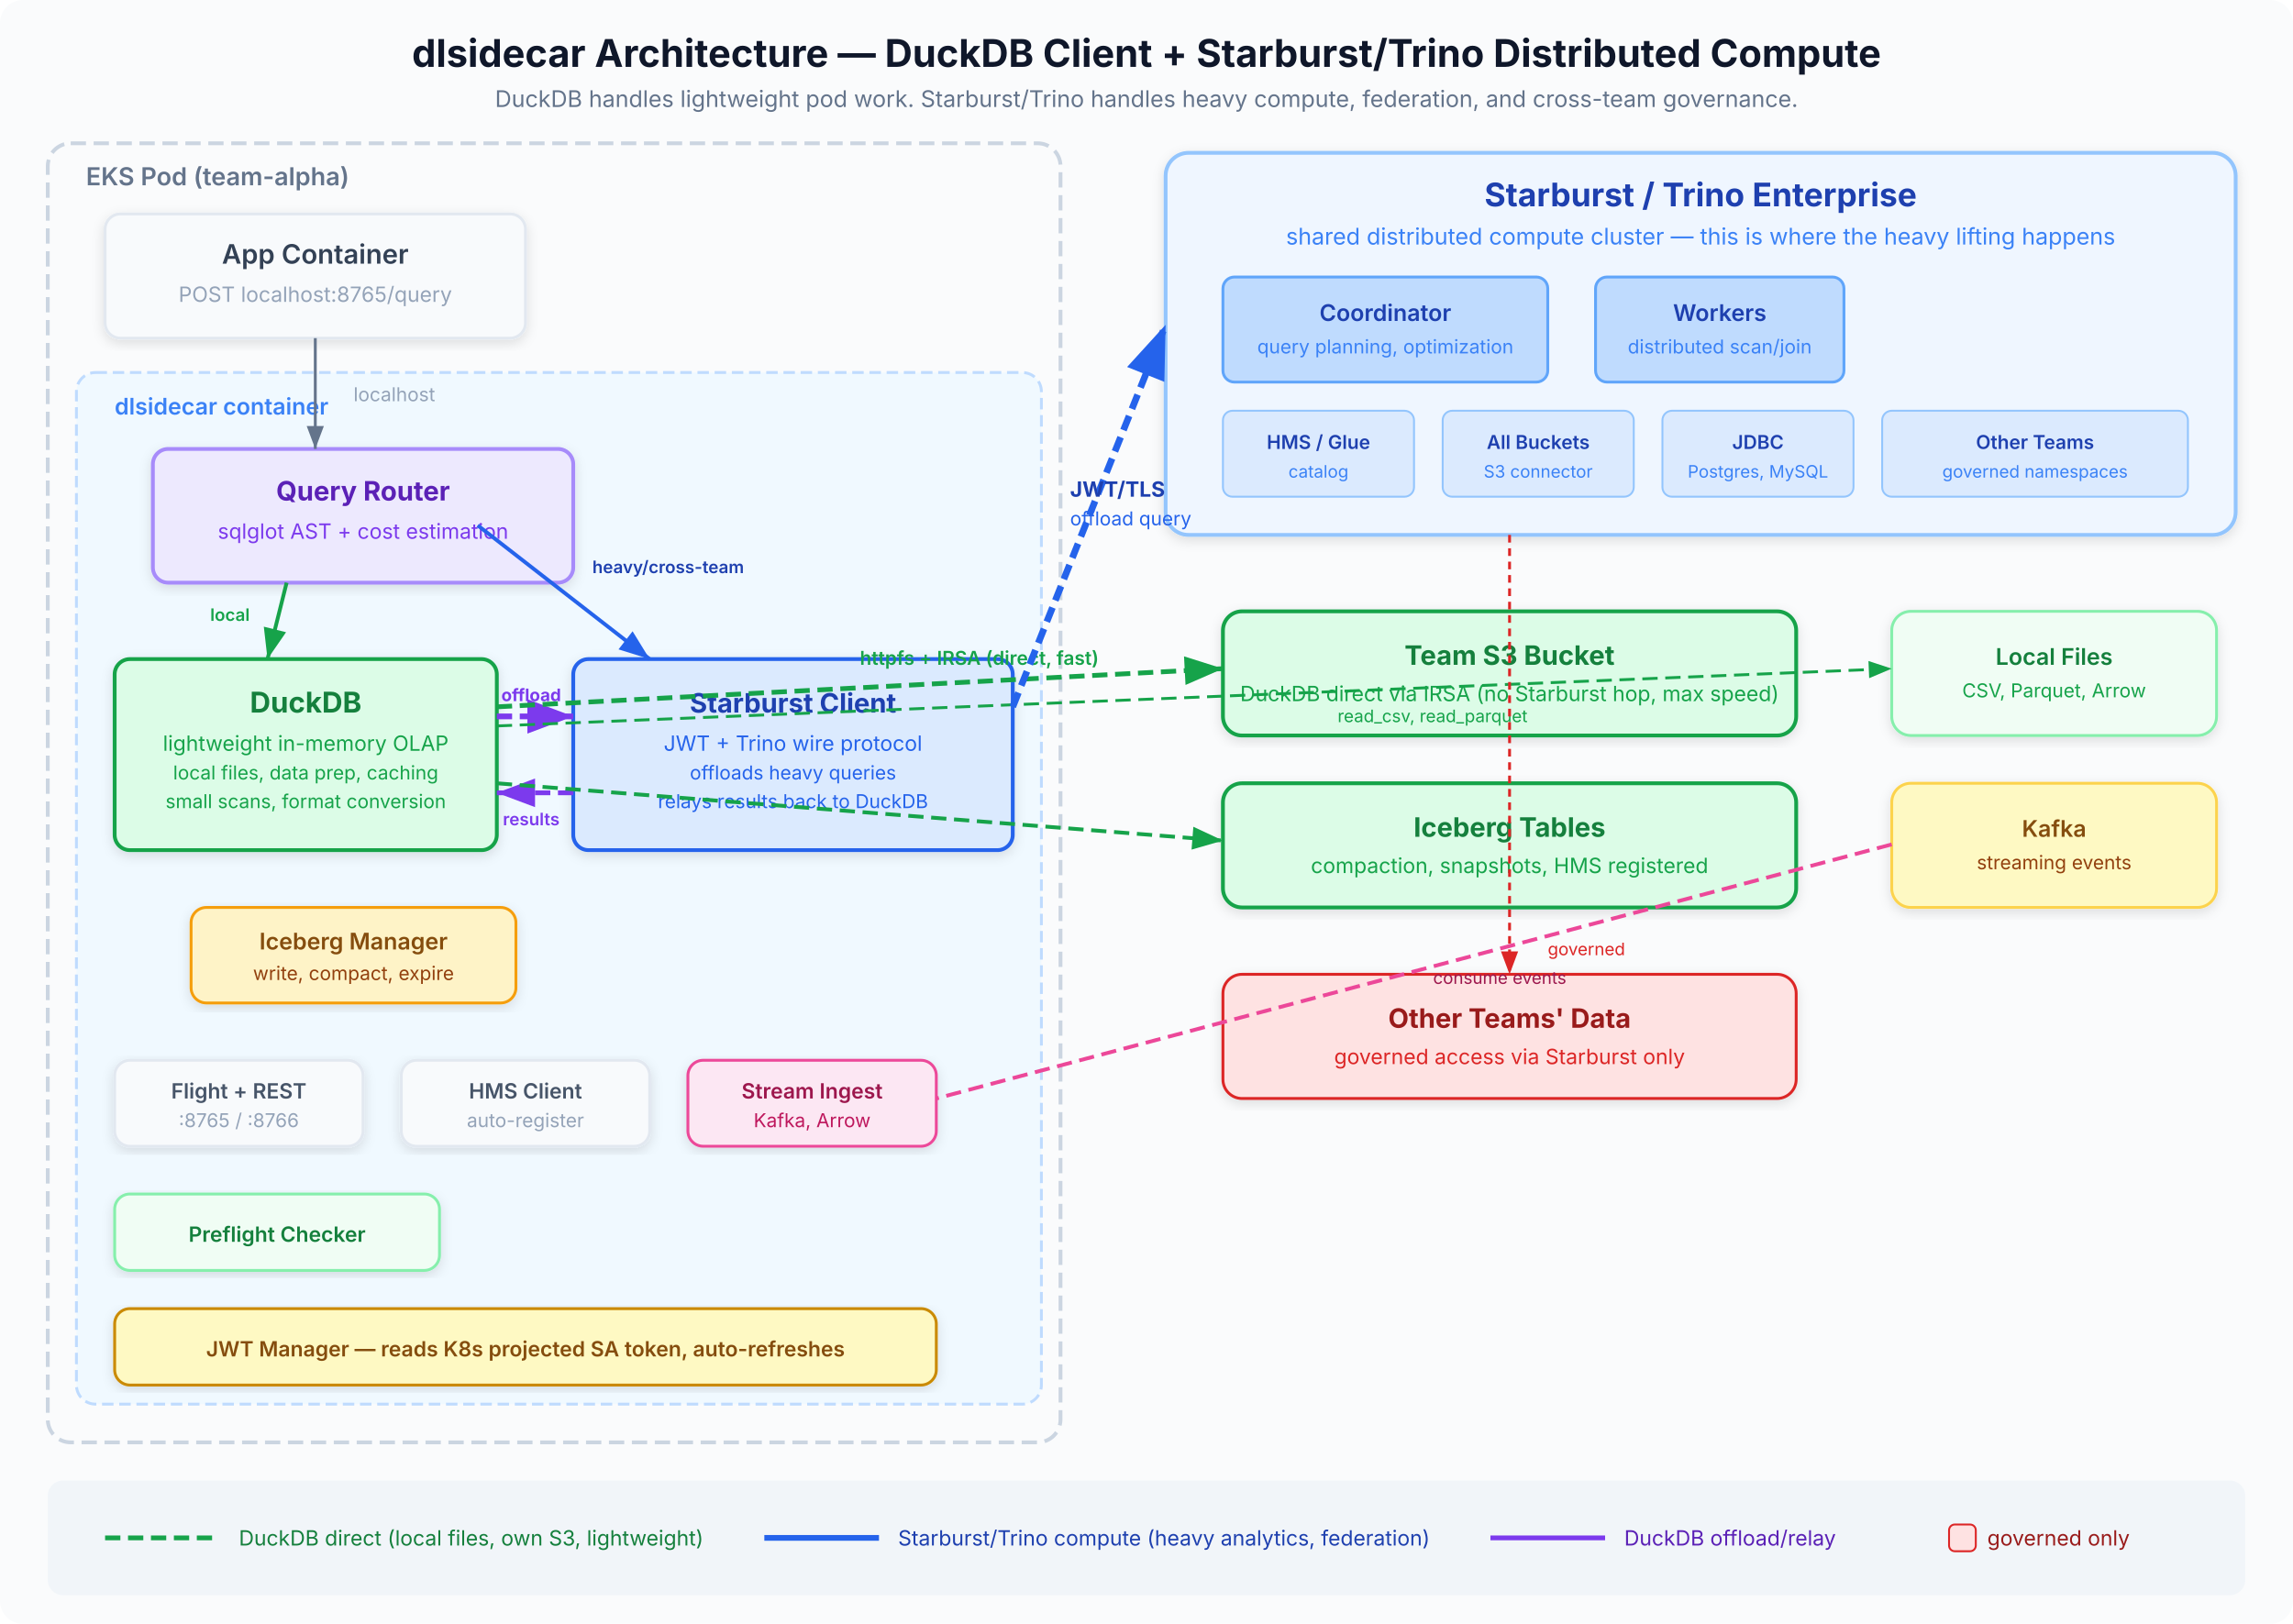
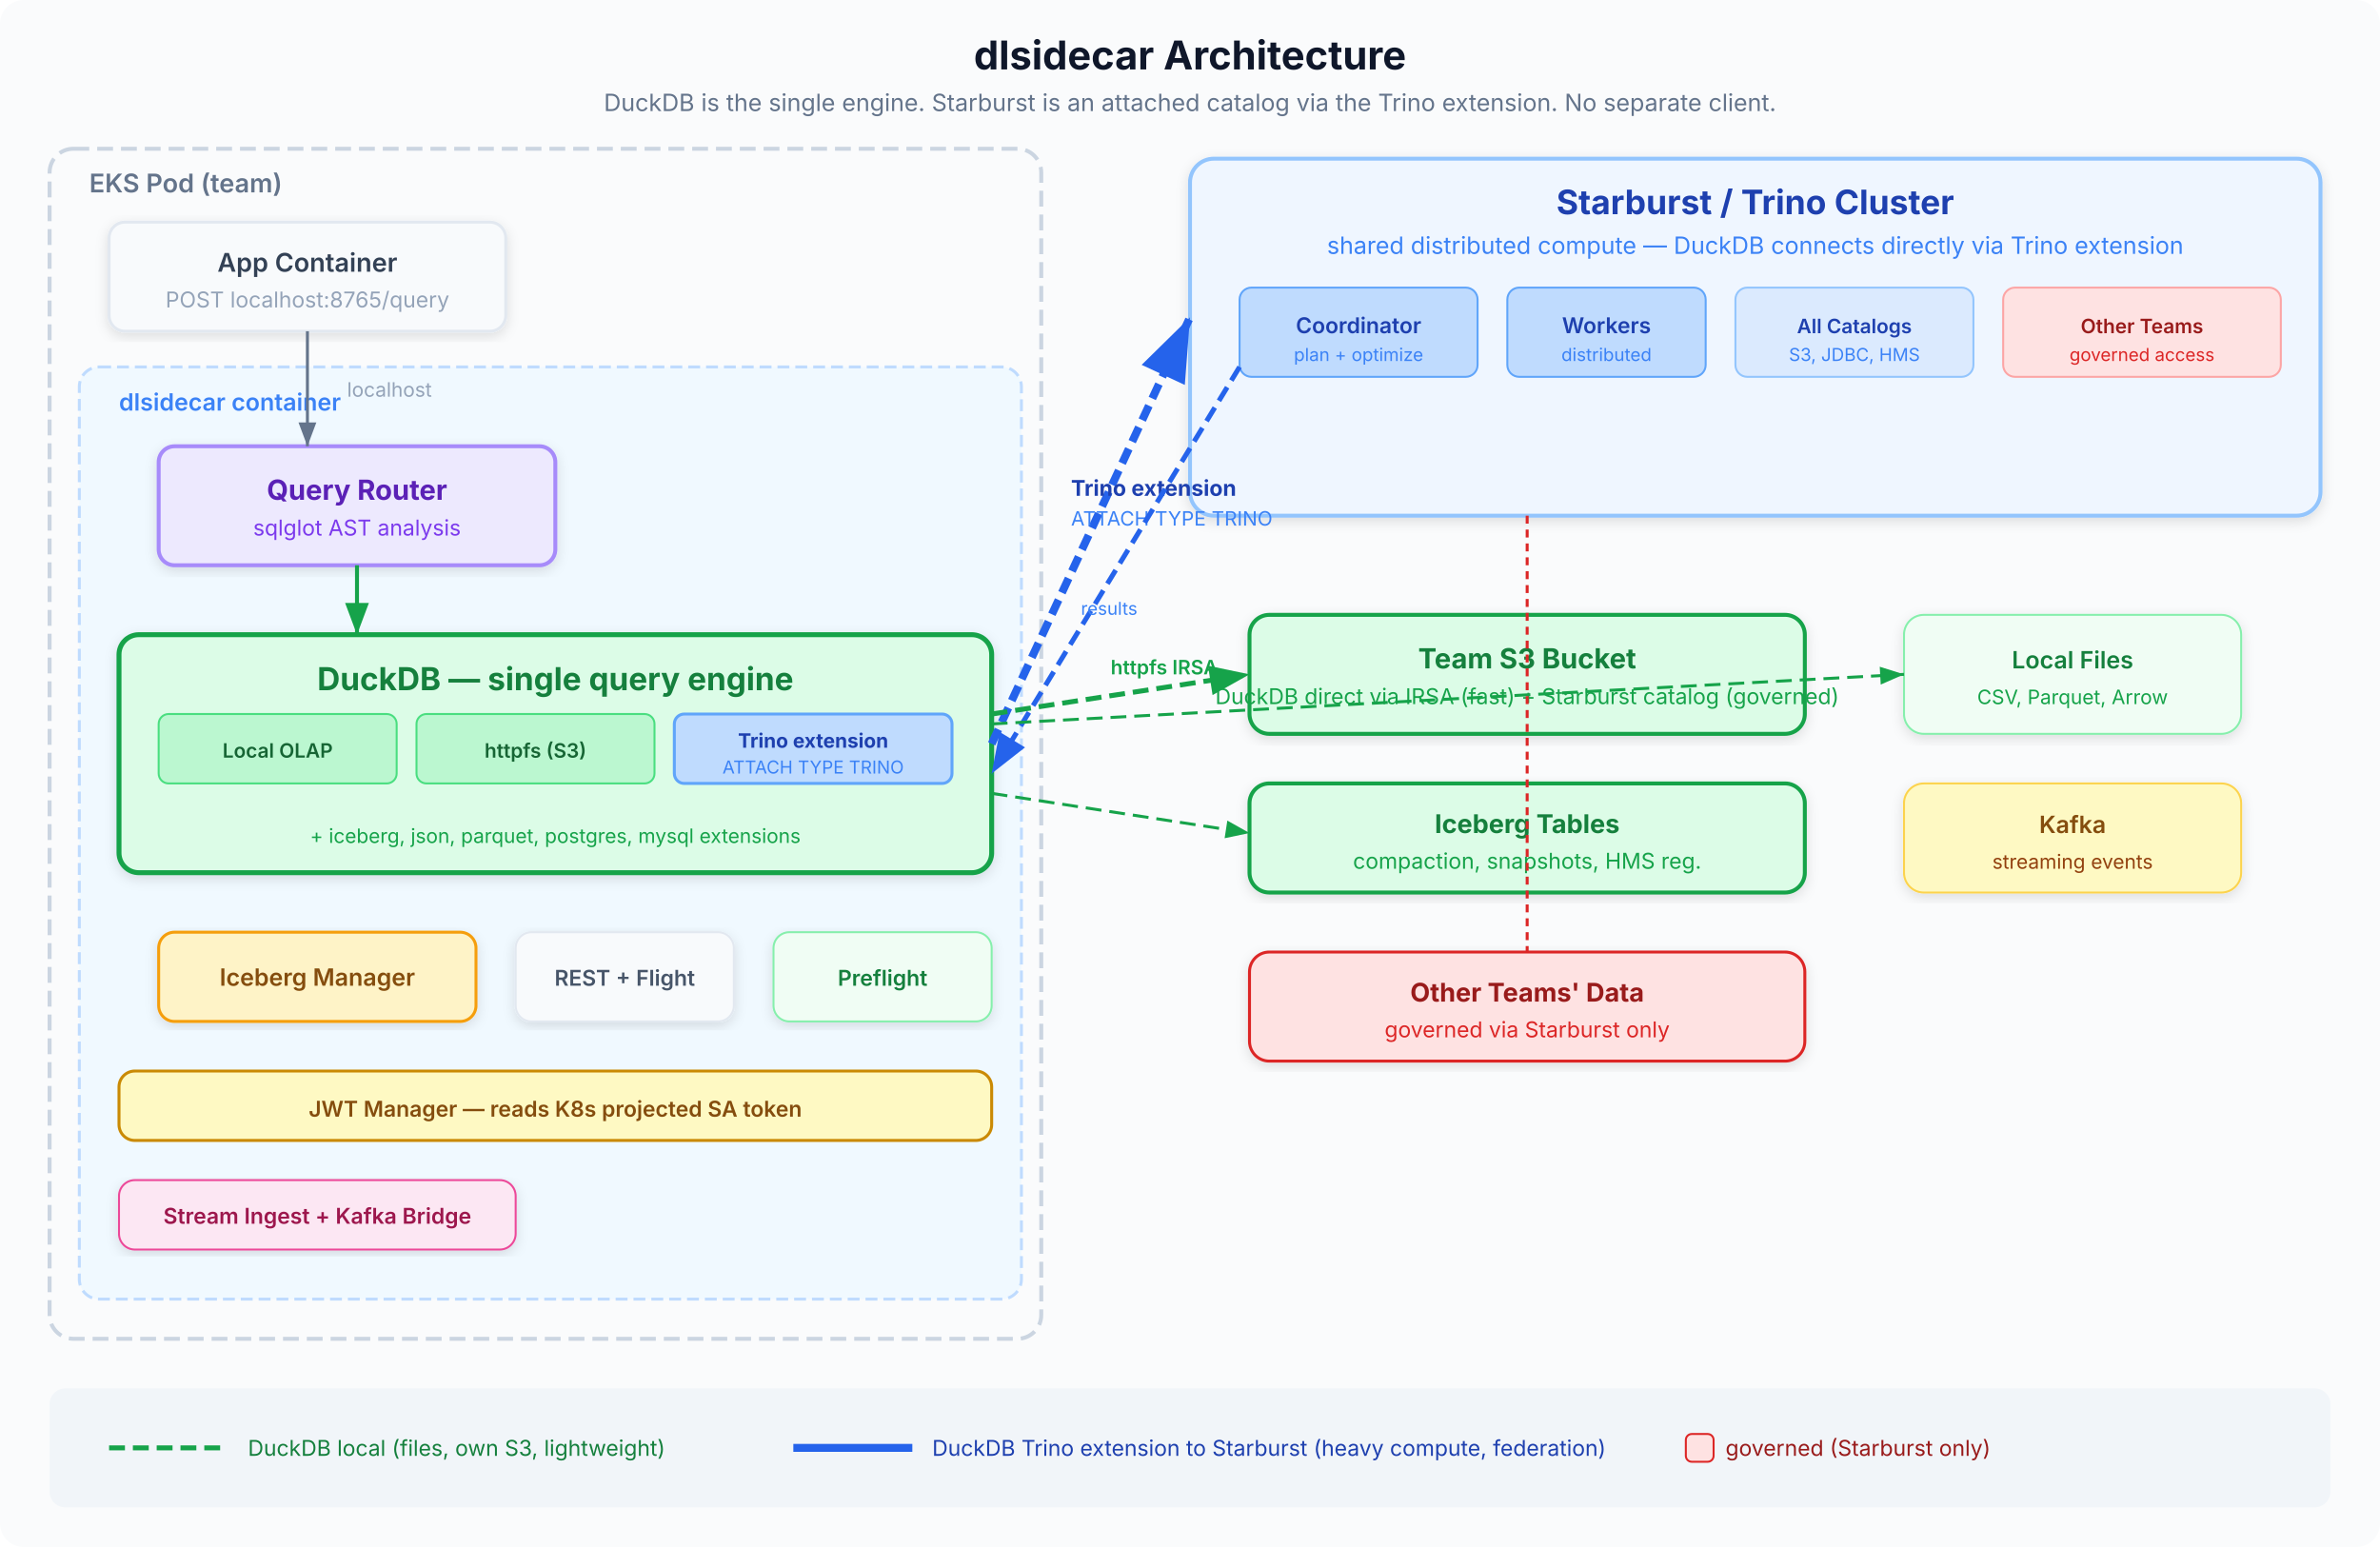
- <svg xmlns="http://www.w3.org/2000/svg" viewBox="0 0 1200 850" font-family="Inter, -apple-system, sans-serif">
+ <svg xmlns="http://www.w3.org/2000/svg" viewBox="0 0 1200 780" font-family="Inter, -apple-system, sans-serif">
  <defs>
    <style>
      @keyframes flowR { from { stroke-dashoffset: 24; } to { stroke-dashoffset: 0; } }
      @keyframes flowL { from { stroke-dashoffset: 0; } to { stroke-dashoffset: 24; } }
-       @keyframes pulse { 0%,100% { opacity:0.4; } 50% { opacity:1; } }
      .fr { stroke-dasharray: 8 4; animation: flowR 0.7s linear infinite; }
      .fl { stroke-dasharray: 8 4; animation: flowL 0.7s linear infinite; }
-       .pulse { animation: pulse 2s ease-in-out infinite; }
    </style>
    <filter id="sh">
      <feDropShadow dx="0" dy="2" stdDeviation="3" flood-opacity="0.12" />
    </filter>
    <marker id="ag" markerWidth="8" markerHeight="6" refX="8" refY="3" orient="auto">
      <path d="M0,0 L8,3 L0,6" fill="#16a34a" />
    </marker>
    <marker id="ab" markerWidth="8" markerHeight="6" refX="8" refY="3" orient="auto">
      <path d="M0,0 L8,3 L0,6" fill="#2563eb" />
    </marker>
-     <marker id="ap" markerWidth="8" markerHeight="6" refX="8" refY="3" orient="auto">
-       <path d="M0,0 L8,3 L0,6" fill="#7c3aed" />
-     </marker>
-     <marker id="ar" markerWidth="8" markerHeight="6" refX="8" refY="3" orient="auto">
-       <path d="M0,0 L8,3 L0,6" fill="#dc2626" />
-     </marker>
-     <marker id="ay" markerWidth="8" markerHeight="6" refX="8" refY="3" orient="auto">
-       <path d="M0,0 L8,3 L0,6" fill="#ca8a04" />
-     </marker>
    <marker id="agr" markerWidth="8" markerHeight="6" refX="8" refY="3" orient="auto">
      <path d="M0,0 L8,3 L0,6" fill="#64748b" />
    </marker>
  </defs>
-   <rect width="1200" height="850" fill="#fafbfc" rx="12" />
-   <text x="600" y="35" text-anchor="middle" font-size="20" font-weight="700" fill="#0f172a">dlsidecar Architecture — DuckDB Client + Starburst/Trino Distributed Compute</text>
-   <text x="600" y="56" text-anchor="middle" font-size="12" fill="#64748b">DuckDB handles lightweight pod work. Starburst/Trino handles heavy compute, federation, and cross-team governance.</text>
-   <rect x="25" y="75" width="530" height="680" rx="12" fill="none" stroke="#cbd5e1" stroke-width="2" stroke-dasharray="8 4" />
-   <text x="45" y="97" font-size="13" font-weight="600" fill="#64748b">EKS Pod (team-alpha)</text>
-   <rect x="55" y="112" width="220" height="65" rx="8" fill="#f8fafc" stroke="#e2e8f0" stroke-width="1.5" filter="url(#sh)" />
-   <text x="165" y="138" text-anchor="middle" font-size="14" font-weight="600" fill="#334155">App Container</text>
-   <text x="165" y="158" text-anchor="middle" font-size="11" fill="#94a3b8">POST localhost:8765/query</text>
-   <rect x="40" y="195" width="505" height="540" rx="10" fill="#f0f9ff" stroke="#bfdbfe" stroke-width="1.5" stroke-dasharray="6 3" />
-   <text x="60" y="217" font-size="12" font-weight="600" fill="#3b82f6">dlsidecar container</text>
-   <rect x="80" y="235" width="220" height="70" rx="8" fill="#ede9fe" stroke="#a78bfa" stroke-width="2" filter="url(#sh)" />
-   <text x="190" y="262" text-anchor="middle" font-size="14" font-weight="700" fill="#5b21b6">Query Router</text>
-   <text x="190" y="282" text-anchor="middle" font-size="11" fill="#7c3aed">sqlglot AST + cost estimation</text>
-   <rect x="60" y="345" width="200" height="100" rx="8" fill="#dcfce7" stroke="#16a34a" stroke-width="2" filter="url(#sh)" />
-   <text x="160" y="373" text-anchor="middle" font-size="15" font-weight="700" fill="#15803d">DuckDB</text>
-   <text x="160" y="393" text-anchor="middle" font-size="11" fill="#16a34a">lightweight in-memory OLAP</text>
-   <text x="160" y="408" text-anchor="middle" font-size="10" fill="#16a34a">local files, data prep, caching</text>
-   <text x="160" y="423" text-anchor="middle" font-size="10" fill="#16a34a">small scans, format conversion</text>
-   <rect x="300" y="345" width="230" height="100" rx="8" fill="#dbeafe" stroke="#2563eb" stroke-width="2" filter="url(#sh)" />
-   <text x="415" y="373" text-anchor="middle" font-size="14" font-weight="700" fill="#1e40af">Starburst Client</text>
-   <text x="415" y="393" text-anchor="middle" font-size="11" fill="#2563eb">JWT + Trino wire protocol</text>
-   <text x="415" y="408" text-anchor="middle" font-size="10" fill="#2563eb">offloads heavy queries</text>
-   <text x="415" y="423" text-anchor="middle" font-size="10" fill="#2563eb">relays results back to DuckDB</text>
-   <path d="M260,375 L300,375" fill="none" stroke="#7c3aed" stroke-width="3" class="fr" marker-end="url(#ap)" />
-   <text x="278" y="367" text-anchor="middle" font-size="9" font-weight="700" fill="#7c3aed">offload</text>
-   <path d="M300,415 L260,415" fill="none" stroke="#7c3aed" stroke-width="2.5" class="fl" marker-end="url(#ap)" />
-   <text x="278" y="432" text-anchor="middle" font-size="9" font-weight="600" fill="#7c3aed">results</text>
-   <rect x="100" y="475" width="170" height="50" rx="8" fill="#fef3c7" stroke="#f59e0b" stroke-width="1.5" filter="url(#sh)" />
-   <text x="185" y="497" text-anchor="middle" font-size="12" font-weight="600" fill="#854d0e">Iceberg Manager</text>
-   <text x="185" y="513" text-anchor="middle" font-size="10" fill="#92400e">write, compact, expire</text>
-   <rect x="60" y="555" width="130" height="45" rx="8" fill="#f8fafc" stroke="#e2e8f0" stroke-width="1.5" filter="url(#sh)" />
-   <text x="125" y="575" text-anchor="middle" font-size="11" font-weight="600" fill="#475569">Flight + REST</text>
-   <text x="125" y="590" text-anchor="middle" font-size="10" fill="#94a3b8">:8765 / :8766</text>
-   <rect x="210" y="555" width="130" height="45" rx="8" fill="#f8fafc" stroke="#e2e8f0" stroke-width="1.5" filter="url(#sh)" />
-   <text x="275" y="575" text-anchor="middle" font-size="11" font-weight="600" fill="#475569">HMS Client</text>
-   <text x="275" y="590" text-anchor="middle" font-size="10" fill="#94a3b8">auto-register</text>
-   <rect x="360" y="555" width="130" height="45" rx="8" fill="#fce7f3" stroke="#ec4899" stroke-width="1.5" filter="url(#sh)" />
-   <text x="425" y="575" text-anchor="middle" font-size="11" font-weight="600" fill="#9d174d">Stream Ingest</text>
-   <text x="425" y="590" text-anchor="middle" font-size="10" fill="#be185d">Kafka, Arrow</text>
-   <rect x="60" y="625" width="170" height="40" rx="8" fill="#f0fdf4" stroke="#86efac" stroke-width="1.5" filter="url(#sh)" />
-   <text x="145" y="650" text-anchor="middle" font-size="11" font-weight="600" fill="#15803d">Preflight Checker</text>
-   <rect x="60" y="685" width="430" height="40" rx="8" fill="#fef9c3" stroke="#ca8a04" stroke-width="1.5" filter="url(#sh)" />
-   <text x="275" y="710" text-anchor="middle" font-size="11" font-weight="600" fill="#854d0e">JWT Manager — reads K8s projected SA token, auto-refreshes</text>
-   <rect x="610" y="80" width="560" height="200" rx="12" fill="#eff6ff" stroke="#93c5fd" stroke-width="2" filter="url(#sh)" />
-   <text x="890" y="108" text-anchor="middle" font-size="17" font-weight="700" fill="#1e40af">Starburst / Trino Enterprise</text>
-   <text x="890" y="128" text-anchor="middle" font-size="12" fill="#3b82f6">shared distributed compute cluster — this is where the heavy lifting happens</text>
-   <rect x="640" y="145" width="170" height="55" rx="6" fill="#bfdbfe" stroke="#60a5fa" stroke-width="1.5" />
-   <text x="725" y="168" text-anchor="middle" font-size="12" font-weight="600" fill="#1e40af">Coordinator</text>
-   <text x="725" y="185" text-anchor="middle" font-size="10" fill="#3b82f6">query planning, optimization</text>
-   <rect x="835" y="145" width="130" height="55" rx="6" fill="#bfdbfe" stroke="#60a5fa" stroke-width="1.5" />
-   <text x="900" y="168" text-anchor="middle" font-size="12" font-weight="600" fill="#1e40af">Workers</text>
-   <text x="900" y="185" text-anchor="middle" font-size="10" fill="#3b82f6">distributed scan/join</text>
-   <rect x="640" y="215" width="100" height="45" rx="5" fill="#dbeafe" stroke="#93c5fd" />
-   <text x="690" y="235" text-anchor="middle" font-size="10" font-weight="600" fill="#1e40af">HMS / Glue</text>
-   <text x="690" y="250" text-anchor="middle" font-size="9" fill="#3b82f6">catalog</text>
-   <rect x="755" y="215" width="100" height="45" rx="5" fill="#dbeafe" stroke="#93c5fd" />
-   <text x="805" y="235" text-anchor="middle" font-size="10" font-weight="600" fill="#1e40af">All Buckets</text>
-   <text x="805" y="250" text-anchor="middle" font-size="9" fill="#3b82f6">S3 connector</text>
-   <rect x="870" y="215" width="100" height="45" rx="5" fill="#dbeafe" stroke="#93c5fd" />
-   <text x="920" y="235" text-anchor="middle" font-size="10" font-weight="600" fill="#1e40af">JDBC</text>
-   <text x="920" y="250" text-anchor="middle" font-size="9" fill="#3b82f6">Postgres, MySQL</text>
-   <rect x="985" y="215" width="160" height="45" rx="5" fill="#dbeafe" stroke="#93c5fd" />
-   <text x="1065" y="235" text-anchor="middle" font-size="10" font-weight="600" fill="#1e40af">Other Teams</text>
-   <text x="1065" y="250" text-anchor="middle" font-size="9" fill="#3b82f6">governed namespaces</text>
-   <rect x="640" y="320" width="300" height="65" rx="10" fill="#dcfce7" stroke="#16a34a" stroke-width="2" filter="url(#sh)" />
-   <text x="790" y="348" text-anchor="middle" font-size="14" font-weight="700" fill="#15803d">Team S3 Bucket</text>
-   <text x="790" y="367" text-anchor="middle" font-size="11" fill="#16a34a">DuckDB direct via IRSA (no Starburst hop, max speed)</text>
-   <rect x="640" y="410" width="300" height="65" rx="10" fill="#dcfce7" stroke="#16a34a" stroke-width="2" filter="url(#sh)" />
-   <text x="790" y="438" text-anchor="middle" font-size="14" font-weight="700" fill="#15803d">Iceberg Tables</text>
-   <text x="790" y="457" text-anchor="middle" font-size="11" fill="#16a34a">compaction, snapshots, HMS registered</text>
-   <rect x="640" y="510" width="300" height="65" rx="10" fill="#fee2e2" stroke="#dc2626" stroke-width="1.5" filter="url(#sh)" />
-   <text x="790" y="538" text-anchor="middle" font-size="14" font-weight="700" fill="#991b1b">Other Teams' Data</text>
-   <text x="790" y="557" text-anchor="middle" font-size="11" fill="#dc2626">governed access via Starburst only</text>
-   <rect x="990" y="320" width="170" height="65" rx="10" fill="#f0fdf4" stroke="#86efac" stroke-width="1.5" filter="url(#sh)" />
-   <text x="1075" y="348" text-anchor="middle" font-size="12" font-weight="600" fill="#15803d">Local Files</text>
-   <text x="1075" y="365" text-anchor="middle" font-size="10" fill="#16a34a">CSV, Parquet, Arrow</text>
-   <rect x="990" y="410" width="170" height="65" rx="10" fill="#fef9c3" stroke="#fcd34d" stroke-width="1.5" filter="url(#sh)" />
-   <text x="1075" y="438" text-anchor="middle" font-size="12" font-weight="600" fill="#854d0e">Kafka</text>
-   <text x="1075" y="455" text-anchor="middle" font-size="10" fill="#92400e">streaming events</text>
-   <line x1="165" y1="177" x2="165" y2="235" stroke="#64748b" stroke-width="1.5" marker-end="url(#agr)" />
-   <text x="185" y="210" font-size="10" fill="#94a3b8">localhost</text>
-   <line x1="150" y1="305" x2="140" y2="345" stroke="#16a34a" stroke-width="2" marker-end="url(#ag)" />
-   <text x="110" y="325" font-size="9" font-weight="600" fill="#16a34a">local</text>
-   <line x1="250" y1="275" x2="340" y2="345" stroke="#2563eb" stroke-width="2" marker-end="url(#ab)" />
-   <text x="310" y="300" font-size="9" font-weight="600" fill="#1e40af">heavy/cross-team</text>
-   <path d="M260,370 L640,350" fill="none" stroke="#16a34a" stroke-width="2.5" class="fr" marker-end="url(#ag)" />
-   <text x="450" y="348" font-size="10" font-weight="600" fill="#16a34a">httpfs + IRSA (direct, fast)</text>
-   <path d="M260,410 L640,440" fill="none" stroke="#16a34a" stroke-width="2" class="fr" marker-end="url(#ag)" />
-   <path d="M260,380 L990,350" fill="none" stroke="#16a34a" stroke-width="1.5" class="fr" marker-end="url(#ag)" />
-   <text x="700" y="378" font-size="9" fill="#16a34a">read_csv, read_parquet</text>
-   <path d="M530,370 L610,170" fill="none" stroke="#2563eb" stroke-width="3.5" class="fr" marker-end="url(#ab)" />
-   <text x="560" y="260" font-size="11" font-weight="700" fill="#1e40af">JWT/TLS</text>
-   <text x="560" y="275" font-size="10" fill="#2563eb">offload query</text>
-   <path d="M635" y1="195" x2="530" y2="400" fill="none" stroke="#2563eb" stroke-width="2.5" class="fl" marker-end="url(#ab)" />
-   <path d="M790,280 L790,510" fill="none" stroke="#dc2626" stroke-width="1.5" stroke-dasharray="4 3" marker-end="url(#ar)" />
-   <text x="810" y="500" font-size="9" fill="#dc2626">governed</text>
-   <path d="M990,442 L490,575" fill="none" stroke="#ec4899" stroke-width="2" class="fr" />
-   <text x="750" y="515" font-size="9" fill="#9d174d">consume events</text>
-   <rect x="25" y="775" width="1150" height="60" rx="8" fill="#f1f5f9" />
-   <line x1="55" y1="805" x2="115" y2="805" stroke="#16a34a" stroke-width="2.5" stroke-dasharray="8 4" />
-   <text x="125" y="809" font-size="11" fill="#15803d">DuckDB direct (local files, own S3, lightweight)</text>
-   <line x1="400" y1="805" x2="460" y2="805" stroke="#2563eb" stroke-width="3" />
-   <text x="470" y="809" font-size="11" fill="#1e40af">Starburst/Trino compute (heavy analytics, federation)</text>
-   <line x1="780" y1="805" x2="840" y2="805" stroke="#7c3aed" stroke-width="2.5" />
-   <text x="850" y="809" font-size="11" fill="#5b21b6">DuckDB offload/relay</text>
-   <rect x="1020" y="798" width="14" height="14" rx="3" fill="#fee2e2" stroke="#dc2626" />
-   <text x="1040" y="809" font-size="11" fill="#991b1b">governed only</text>
+   <rect width="1200" height="780" fill="#fafbfc" rx="12" />
+   <text x="600" y="35" text-anchor="middle" font-size="20" font-weight="700" fill="#0f172a">dlsidecar Architecture</text>
+   <text x="600" y="56" text-anchor="middle" font-size="12" fill="#64748b">DuckDB is the single engine. Starburst is an attached catalog via the Trino extension. No separate client.</text>
+   <rect x="25" y="75" width="500" height="600" rx="12" fill="none" stroke="#cbd5e1" stroke-width="2" stroke-dasharray="8 4" />
+   <text x="45" y="97" font-size="13" font-weight="600" fill="#64748b">EKS Pod (team)</text>
+   <rect x="55" y="112" width="200" height="55" rx="8" fill="#f8fafc" stroke="#e2e8f0" stroke-width="1.5" filter="url(#sh)" />
+   <text x="155" y="137" text-anchor="middle" font-size="13" font-weight="600" fill="#334155">App Container</text>
+   <text x="155" y="155" text-anchor="middle" font-size="11" fill="#94a3b8">POST localhost:8765/query</text>
+   <rect x="40" y="185" width="475" height="470" rx="10" fill="#f0f9ff" stroke="#bfdbfe" stroke-width="1.5" stroke-dasharray="6 3" />
+   <text x="60" y="207" font-size="12" font-weight="600" fill="#3b82f6">dlsidecar container</text>
+   <rect x="80" y="225" width="200" height="60" rx="8" fill="#ede9fe" stroke="#a78bfa" stroke-width="2" filter="url(#sh)" />
+   <text x="180" y="252" text-anchor="middle" font-size="14" font-weight="700" fill="#5b21b6">Query Router</text>
+   <text x="180" y="270" text-anchor="middle" font-size="11" fill="#7c3aed">sqlglot AST analysis</text>
+   <rect x="60" y="320" width="440" height="120" rx="10" fill="#dcfce7" stroke="#16a34a" stroke-width="2.5" filter="url(#sh)" />
+   <text x="280" y="348" text-anchor="middle" font-size="16" font-weight="700" fill="#15803d">DuckDB — single query engine</text>
+   <rect x="80" y="360" width="120" height="35" rx="5" fill="#bbf7d0" stroke="#4ade80" />
+   <text x="140" y="382" text-anchor="middle" font-size="10" font-weight="600" fill="#166534">Local OLAP</text>
+   <rect x="210" y="360" width="120" height="35" rx="5" fill="#bbf7d0" stroke="#4ade80" />
+   <text x="270" y="382" text-anchor="middle" font-size="10" font-weight="600" fill="#166534">httpfs (S3)</text>
+   <rect x="340" y="360" width="140" height="35" rx="5" fill="#bfdbfe" stroke="#60a5fa" stroke-width="1.5" />
+   <text x="410" y="377" text-anchor="middle" font-size="10" font-weight="700" fill="#1e40af">Trino extension</text>
+   <text x="410" y="390" text-anchor="middle" font-size="9" fill="#3b82f6">ATTACH TYPE TRINO</text>
+   <text x="280" y="425" text-anchor="middle" font-size="10" fill="#16a34a">+ iceberg, json, parquet, postgres, mysql extensions</text>
+   <rect x="80" y="470" width="160" height="45" rx="8" fill="#fef3c7" stroke="#f59e0b" stroke-width="1.5" filter="url(#sh)" />
+   <text x="160" y="497" text-anchor="middle" font-size="12" font-weight="600" fill="#854d0e">Iceberg Manager</text>
+   <rect x="260" y="470" width="110" height="45" rx="8" fill="#f8fafc" stroke="#e2e8f0" filter="url(#sh)" />
+   <text x="315" y="497" text-anchor="middle" font-size="11" font-weight="600" fill="#475569">REST + Flight</text>
+   <rect x="390" y="470" width="110" height="45" rx="8" fill="#f0fdf4" stroke="#86efac" filter="url(#sh)" />
+   <text x="445" y="497" text-anchor="middle" font-size="11" font-weight="600" fill="#15803d">Preflight</text>
+   <rect x="60" y="540" width="440" height="35" rx="8" fill="#fef9c3" stroke="#ca8a04" stroke-width="1.5" />
+   <text x="280" y="563" text-anchor="middle" font-size="11" font-weight="600" fill="#854d0e">JWT Manager — reads K8s projected SA token</text>
+   <rect x="60" y="595" width="200" height="35" rx="8" fill="#fce7f3" stroke="#ec4899" filter="url(#sh)" />
+   <text x="160" y="617" text-anchor="middle" font-size="11" font-weight="600" fill="#9d174d">Stream Ingest + Kafka Bridge</text>
+   <rect x="600" y="80" width="570" height="180" rx="12" fill="#eff6ff" stroke="#93c5fd" stroke-width="2" filter="url(#sh)" />
+   <text x="885" y="108" text-anchor="middle" font-size="17" font-weight="700" fill="#1e40af">Starburst / Trino Cluster</text>
+   <text x="885" y="128" text-anchor="middle" font-size="12" fill="#3b82f6">shared distributed compute — DuckDB connects directly via Trino extension</text>
+   <rect x="625" y="145" width="120" height="45" rx="6" fill="#bfdbfe" stroke="#60a5fa" />
+   <text x="685" y="168" text-anchor="middle" font-size="11" font-weight="600" fill="#1e40af">Coordinator</text>
+   <text x="685" y="182" text-anchor="middle" font-size="9" fill="#3b82f6">plan + optimize</text>
+   <rect x="760" y="145" width="100" height="45" rx="6" fill="#bfdbfe" stroke="#60a5fa" />
+   <text x="810" y="168" text-anchor="middle" font-size="11" font-weight="600" fill="#1e40af">Workers</text>
+   <text x="810" y="182" text-anchor="middle" font-size="9" fill="#3b82f6">distributed</text>
+   <rect x="875" y="145" width="120" height="45" rx="6" fill="#dbeafe" stroke="#93c5fd" />
+   <text x="935" y="168" text-anchor="middle" font-size="10" font-weight="600" fill="#1e40af">All Catalogs</text>
+   <text x="935" y="182" text-anchor="middle" font-size="9" fill="#3b82f6">S3, JDBC, HMS</text>
+   <rect x="1010" y="145" width="140" height="45" rx="6" fill="#fee2e2" stroke="#fca5a5" />
+   <text x="1080" y="168" text-anchor="middle" font-size="10" font-weight="600" fill="#991b1b">Other Teams</text>
+   <text x="1080" y="182" text-anchor="middle" font-size="9" fill="#dc2626">governed access</text>
+   <rect x="630" y="310" width="280" height="60" rx="10" fill="#dcfce7" stroke="#16a34a" stroke-width="2" filter="url(#sh)" />
+   <text x="770" y="337" text-anchor="middle" font-size="14" font-weight="700" fill="#15803d">Team S3 Bucket</text>
+   <text x="770" y="355" text-anchor="middle" font-size="11" fill="#16a34a">DuckDB direct via IRSA (fast) + Starburst catalog (governed)</text>
+   <rect x="630" y="395" width="280" height="55" rx="10" fill="#dcfce7" stroke="#16a34a" stroke-width="2" filter="url(#sh)" />
+   <text x="770" y="420" text-anchor="middle" font-size="13" font-weight="700" fill="#15803d">Iceberg Tables</text>
+   <text x="770" y="438" text-anchor="middle" font-size="11" fill="#16a34a">compaction, snapshots, HMS reg.</text>
+   <rect x="630" y="480" width="280" height="55" rx="10" fill="#fee2e2" stroke="#dc2626" stroke-width="1.5" filter="url(#sh)" />
+   <text x="770" y="505" text-anchor="middle" font-size="13" font-weight="700" fill="#991b1b">Other Teams' Data</text>
+   <text x="770" y="523" text-anchor="middle" font-size="11" fill="#dc2626">governed via Starburst only</text>
+   <rect x="960" y="310" width="170" height="60" rx="10" fill="#f0fdf4" stroke="#86efac" filter="url(#sh)" />
+   <text x="1045" y="337" text-anchor="middle" font-size="12" font-weight="600" fill="#15803d">Local Files</text>
+   <text x="1045" y="355" text-anchor="middle" font-size="10" fill="#16a34a">CSV, Parquet, Arrow</text>
+   <rect x="960" y="395" width="170" height="55" rx="10" fill="#fef9c3" stroke="#fcd34d" filter="url(#sh)" />
+   <text x="1045" y="420" text-anchor="middle" font-size="12" font-weight="600" fill="#854d0e">Kafka</text>
+   <text x="1045" y="438" text-anchor="middle" font-size="10" fill="#92400e">streaming events</text>
+   <line x1="155" y1="167" x2="155" y2="225" stroke="#64748b" stroke-width="1.5" marker-end="url(#agr)" />
+   <text x="175" y="200" font-size="10" fill="#94a3b8">localhost</text>
+   <line x1="180" y1="285" x2="180" y2="320" stroke="#16a34a" stroke-width="2" marker-end="url(#ag)" />
+   <path d="M500,375 L600,160" fill="none" stroke="#2563eb" stroke-width="4" class="fr" marker-end="url(#ab)" />
+   <text x="540" y="250" font-size="11" font-weight="700" fill="#1e40af">Trino extension</text>
+   <text x="540" y="265" font-size="10" fill="#3b82f6">ATTACH TYPE TRINO</text>
+   <path d="M625,185 L500,390" fill="none" stroke="#2563eb" stroke-width="2.5" class="fl" marker-end="url(#ab)" />
+   <text x="545" y="310" font-size="9" fill="#3b82f6">results</text>
+   <path d="M500,360 L630,340" fill="none" stroke="#16a34a" stroke-width="2.5" class="fr" marker-end="url(#ag)" />
+   <text x="560" y="340" font-size="10" font-weight="600" fill="#16a34a">httpfs IRSA</text>
+   <path d="M500,400 L630,420" fill="none" stroke="#16a34a" stroke-width="1.5" class="fr" marker-end="url(#ag)" />
+   <path d="M500,365 L960,340" fill="none" stroke="#16a34a" stroke-width="1.5" class="fr" marker-end="url(#ag)" />
+   <path d="M770,260 L770,480" fill="none" stroke="#dc2626" stroke-width="1.5" stroke-dasharray="4 3" />
+   <rect x="25" y="700" width="1150" height="60" rx="8" fill="#f1f5f9" />
+   <line x1="55" y1="730" x2="115" y2="730" stroke="#16a34a" stroke-width="2.5" stroke-dasharray="8 4" />
+   <text x="125" y="734" font-size="11" fill="#15803d">DuckDB local (files, own S3, lightweight)</text>
+   <line x1="400" y1="730" x2="460" y2="730" stroke="#2563eb" stroke-width="4" />
+   <text x="470" y="734" font-size="11" fill="#1e40af">DuckDB Trino extension to Starburst (heavy compute, federation)</text>
+   <rect x="850" y="723" width="14" height="14" rx="3" fill="#fee2e2" stroke="#dc2626" />
+   <text x="870" y="734" font-size="11" fill="#991b1b">governed (Starburst only)</text>
</svg>
